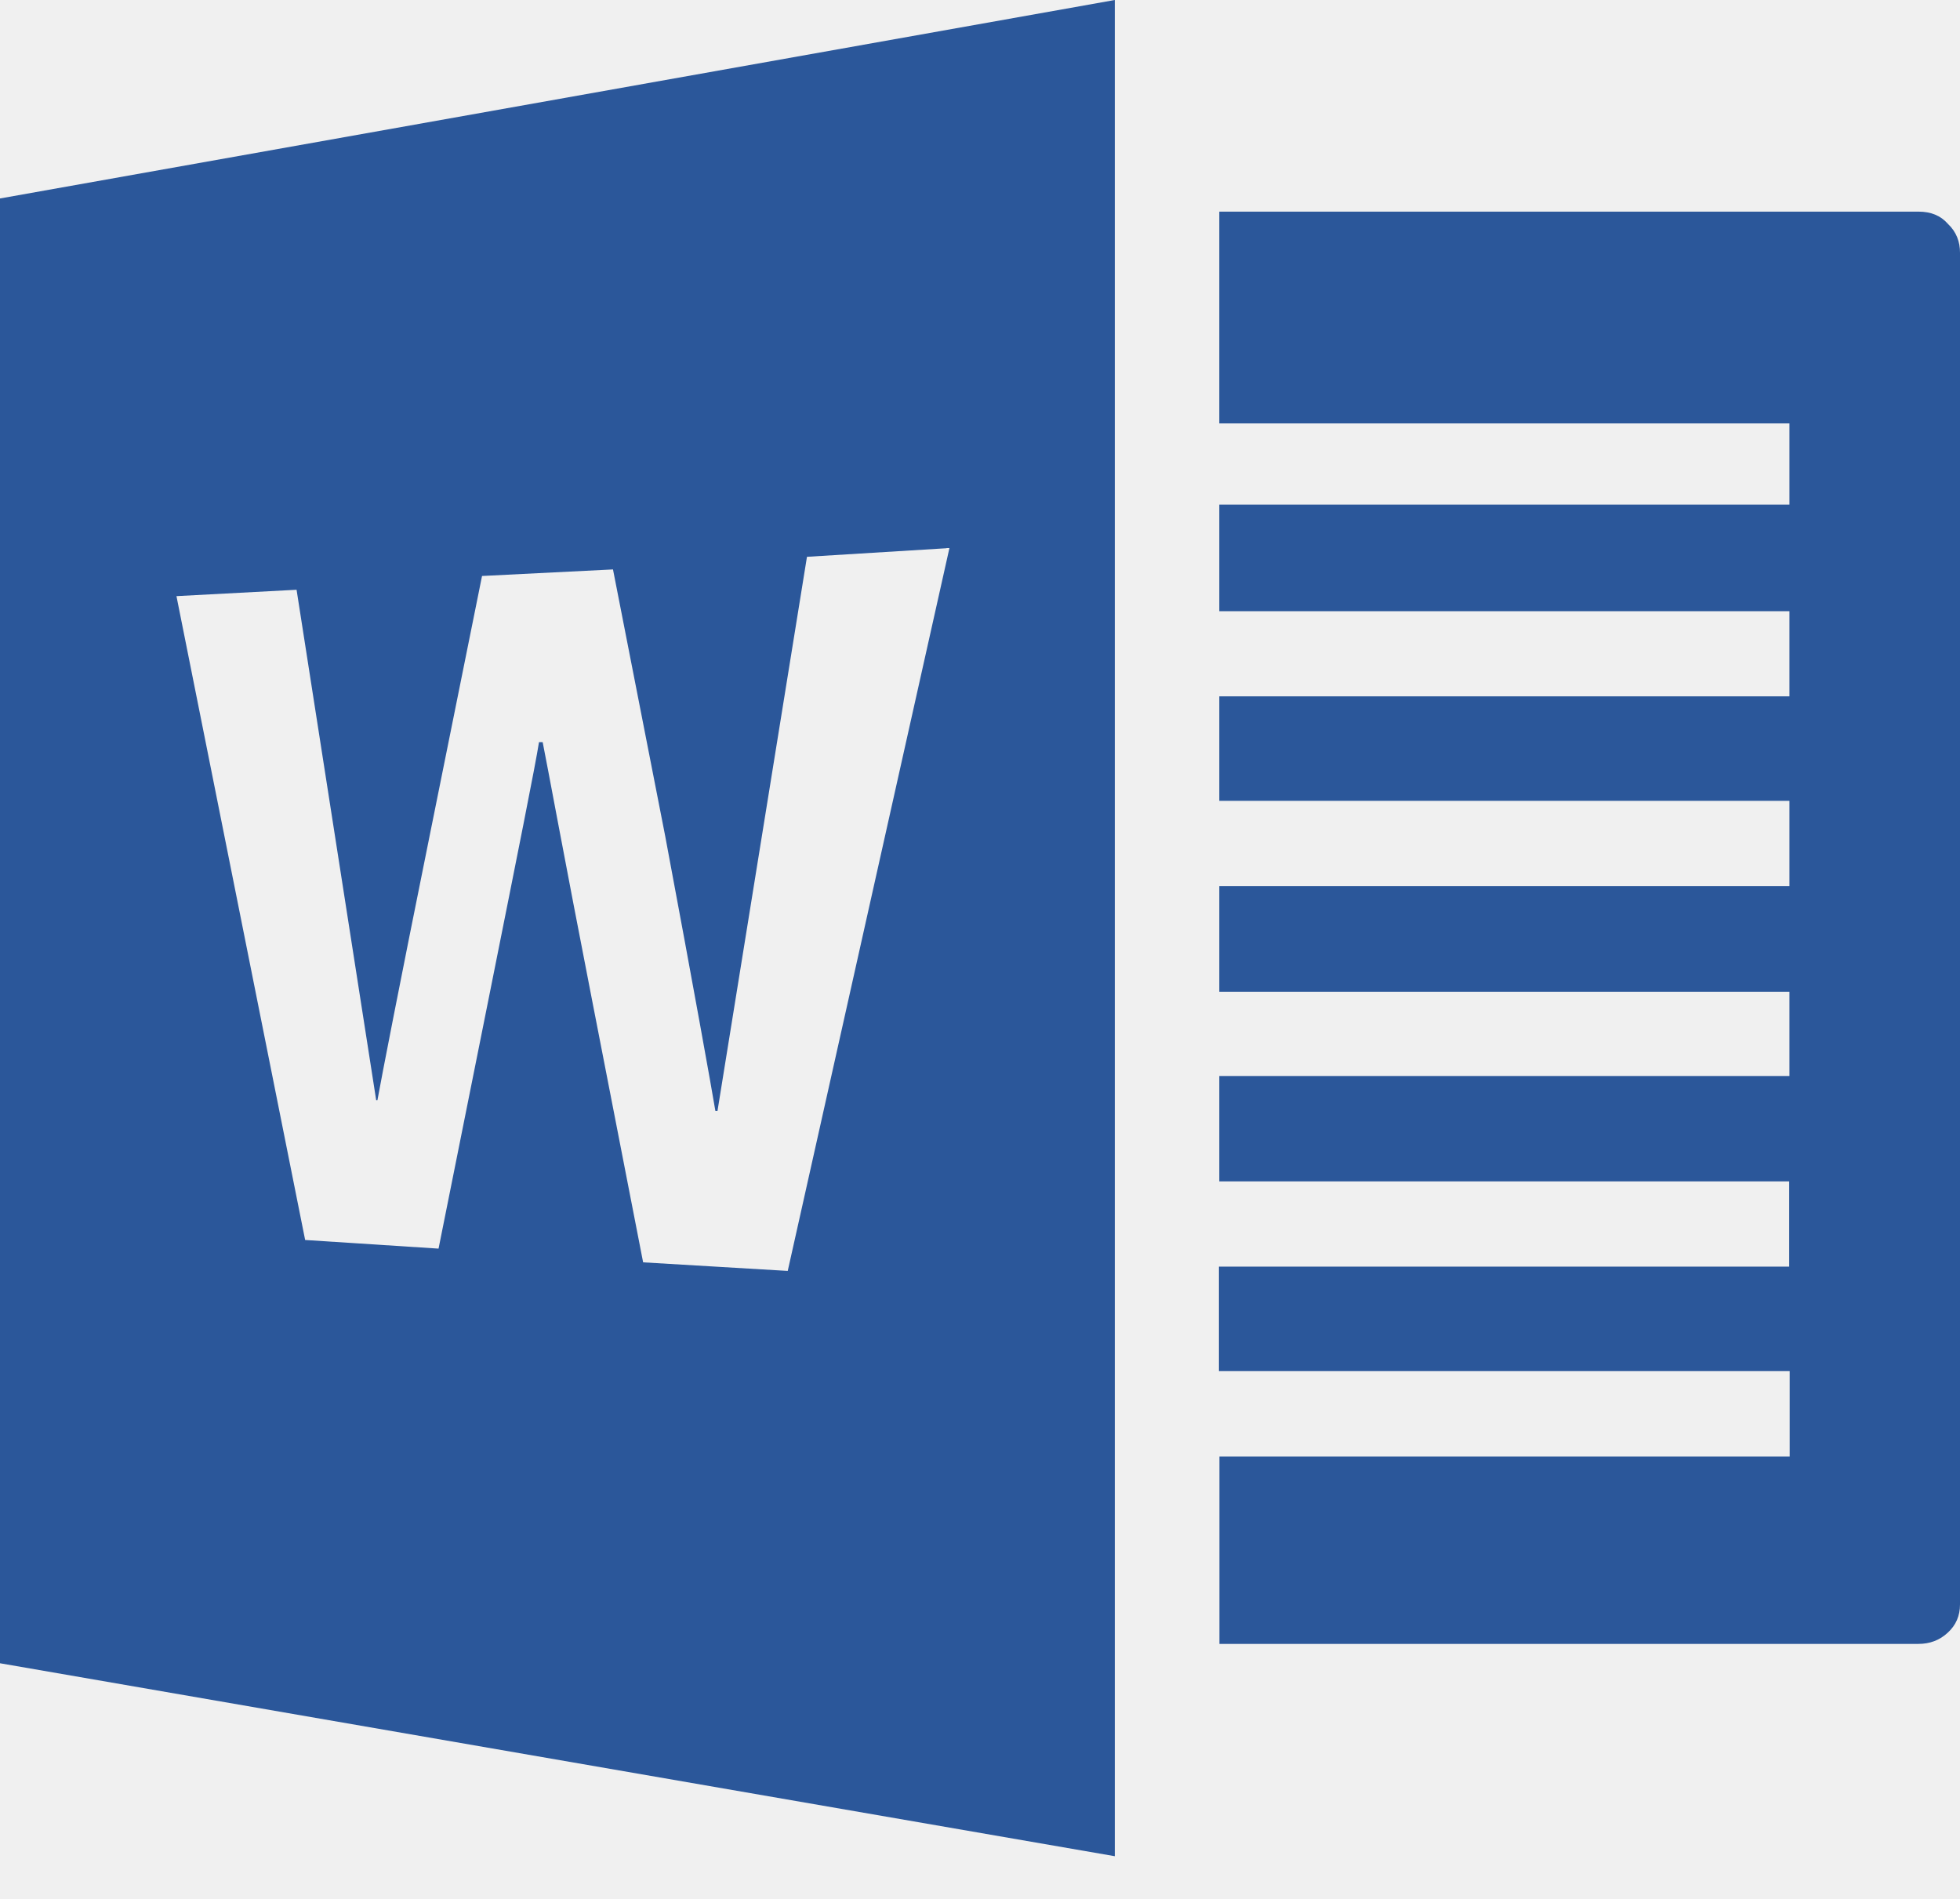
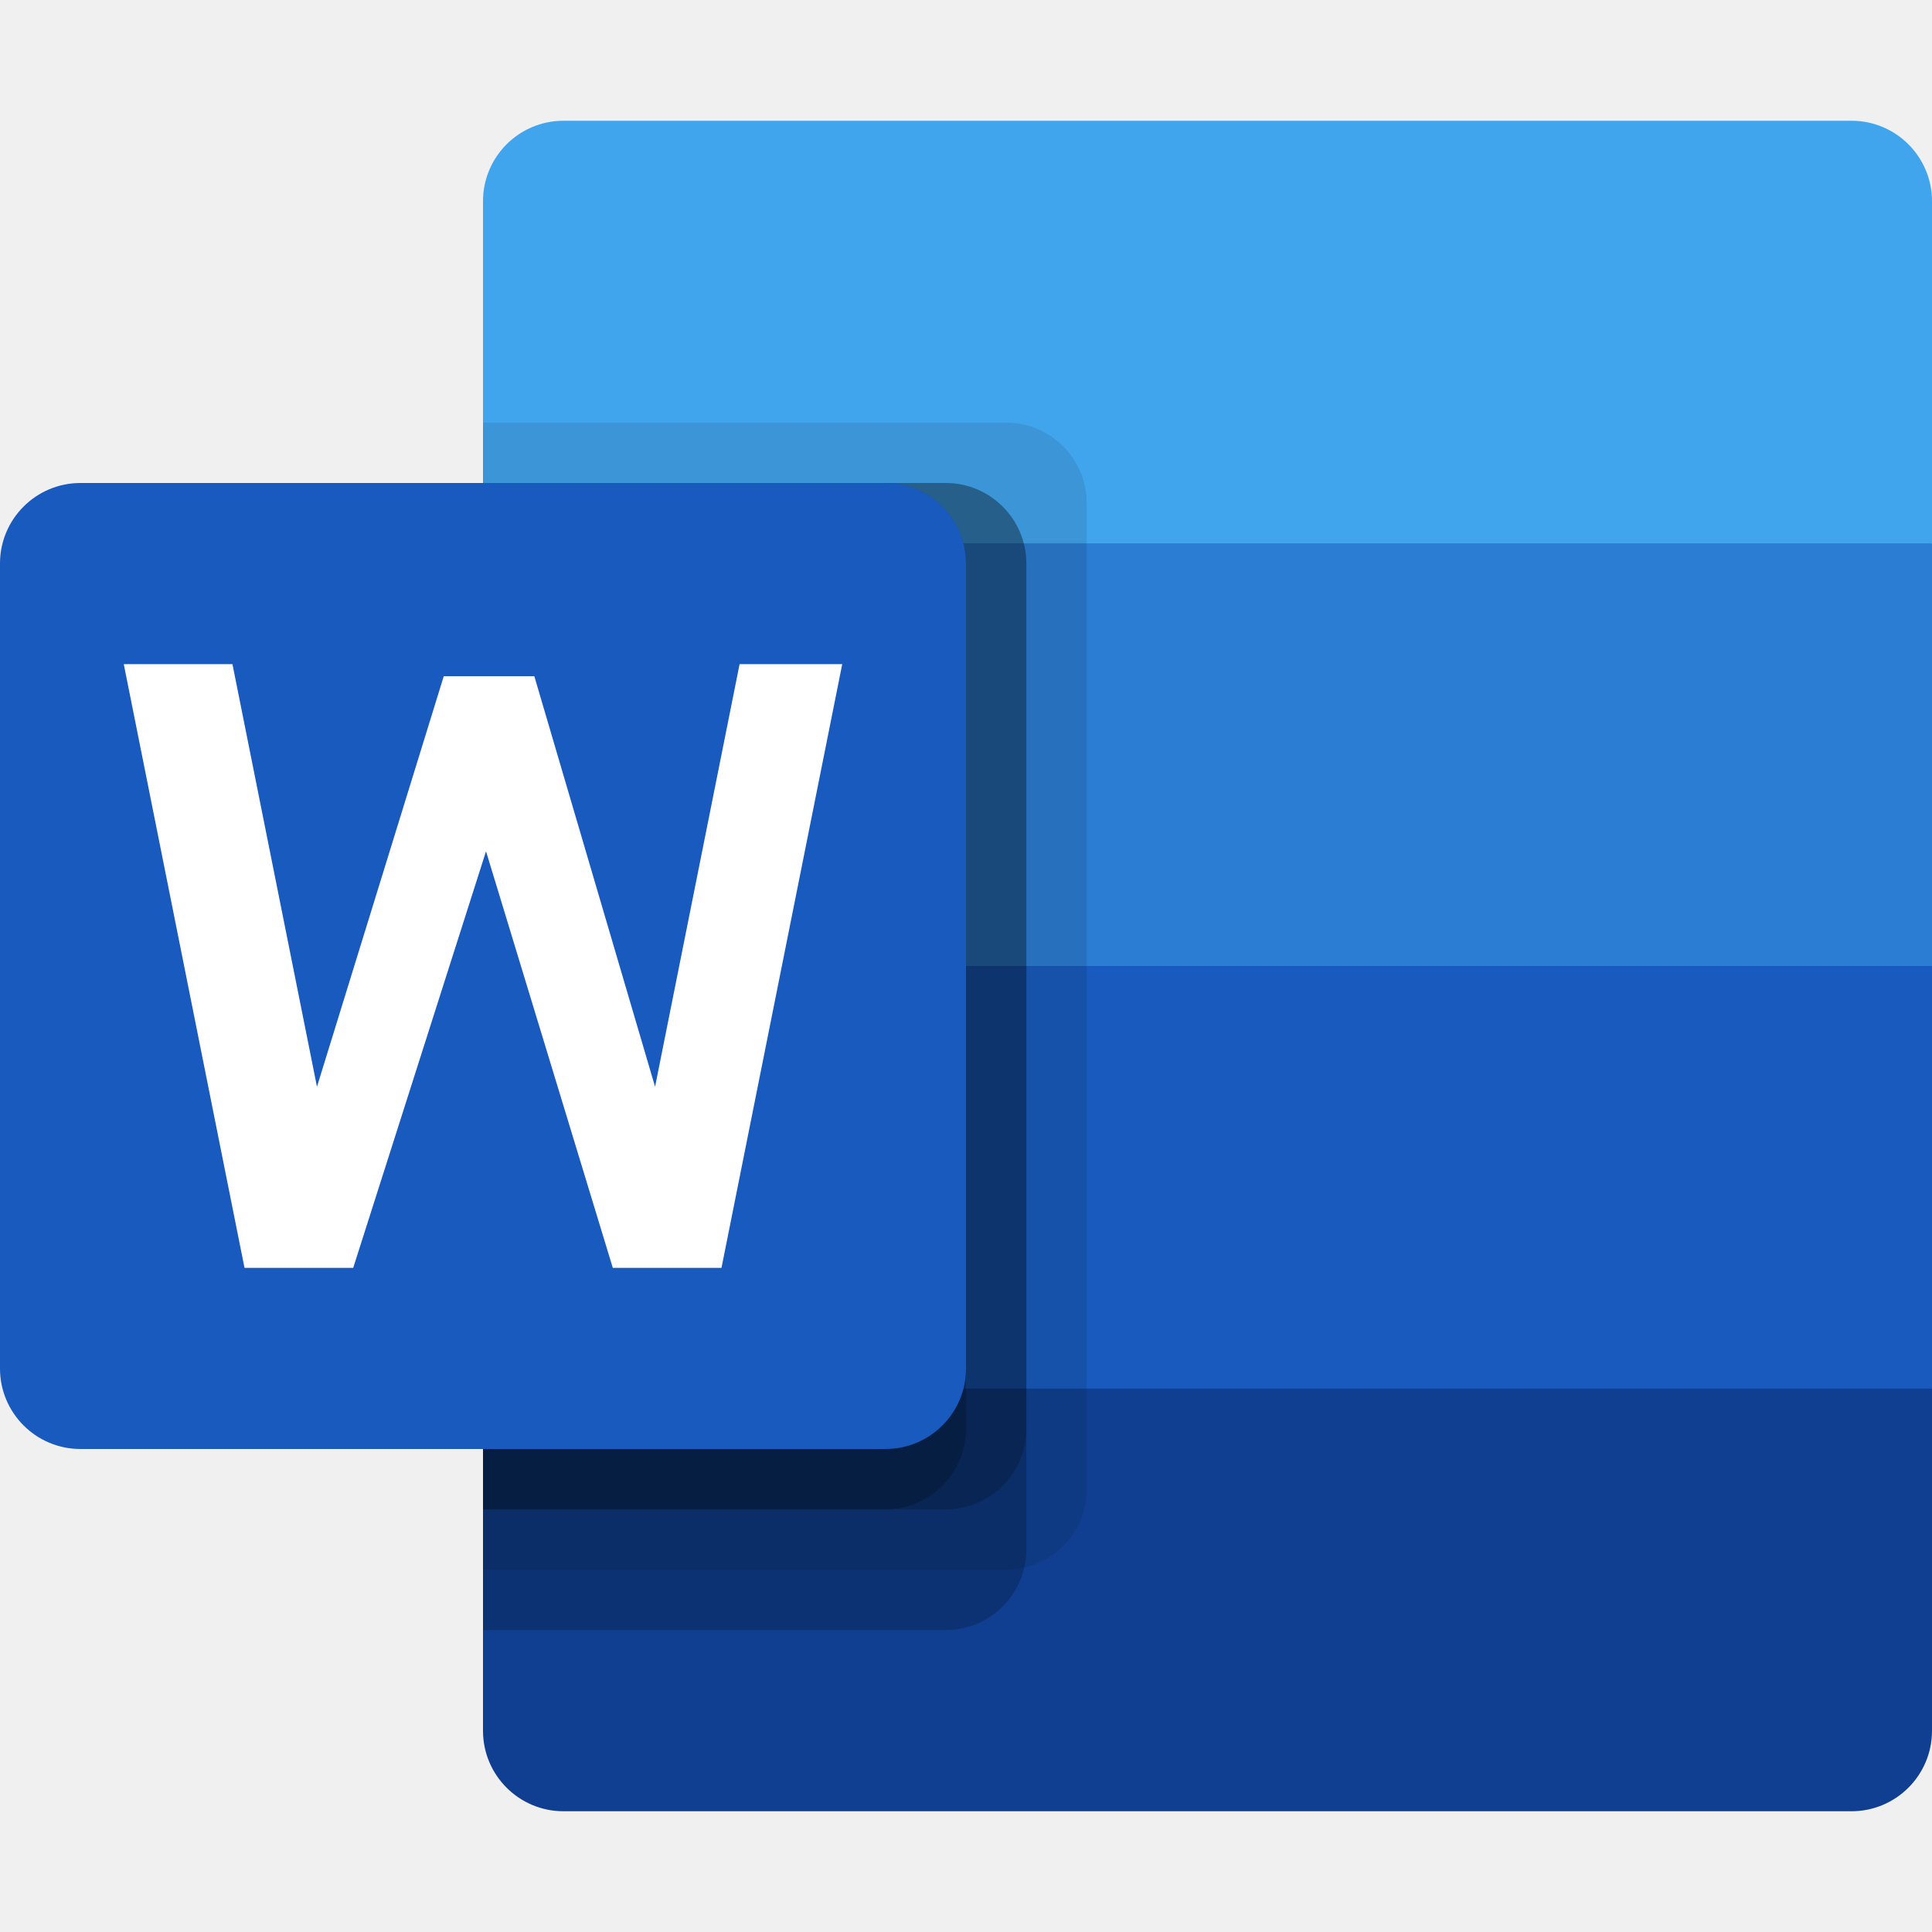
- <svg xmlns="http://www.w3.org/2000/svg" width="32px" height="31px" viewBox="0 0 32 31" version="1.1">
-   <g id="sci-Tasks-roadmap" stroke="none" stroke-width="1" fill="none" fill-rule="evenodd">
-     <g id="Create-XLSX-file-dialog" transform="translate(-71, -173)" fill="#2B579A">
-       <g id="Type" transform="translate(56, 164)">
-         <g id="Button-1">
-           <path d="M47,13.128 L47,35.192 C47,35.38 46.933,35.532 46.801,35.653 C46.667,35.778 46.507,35.837 46.321,35.837 L34.909,35.837 L34.909,32.777 L44.219,32.777 L44.219,31.384 L34.901,31.384 L34.901,29.678 L44.211,29.678 L44.211,28.286 L34.907,28.286 L34.907,26.566 L44.215,26.566 L44.215,25.19 L34.907,25.19 L34.907,23.466 L44.215,23.466 L44.215,22.074 L34.907,22.074 L34.907,20.368 L44.215,20.368 L44.215,18.978 L34.907,18.978 L34.907,17.238 L44.215,17.238 L44.215,15.912 L34.907,15.912 L34.907,12.455 L46.324,12.455 C46.523,12.455 46.684,12.519 46.801,12.653 C46.941,12.785 47.001,12.947 47,13.128 Z M33.201,9.005 L33.201,39.303 L15,36.153 L15,12.24 L33.201,9 L33.201,9.005 Z M30.454,17.95 L28.175,18.09 L26.714,27.137 L26.68,27.137 C26.608,26.709 26.34,25.21 25.86,22.647 L25.008,18.296 L22.87,18.403 L22.014,22.647 C21.514,25.119 21.235,26.558 21.162,26.962 L21.142,26.962 L19.842,18.628 L17.881,18.732 L19.982,29.243 L22.16,29.384 L22.98,25.293 C23.46,22.893 23.74,21.498 23.8,21.116 L23.86,21.116 C23.942,21.523 24.202,22.949 24.68,25.397 L25.5,29.608 L27.861,29.748 L30.501,17.947 L30.454,17.947 L30.454,17.95 Z" id="ms-word-2B579A" />
-         </g>
-       </g>
-     </g>
-   </g>
+ <svg xmlns="http://www.w3.org/2000/svg" viewBox="0 0 32 32">
+   <path d="M30.667,2H9.333A1.333,1.333,0,0,0,8,3.333V9l12,3.5L32,9V3.333A1.333,1.333,0,0,0,30.667,2Z" fill="#41a5ee" />
+   <polygon points="32 9 8 9 8 16 20 19.5 32 16 32 9" fill="#2b7cd3" />
+   <polygon points="32 16 8 16 8 23 20 26.5 32 23 32 16" fill="#185abd" />
+   <path d="M32,23H8v5.667A1.333,1.333,0,0,0,9.333,30H30.667A1.333,1.333,0,0,0,32,28.667Z" fill="#103f91" />
+   <path d="M16.667,7H8V26h8.667A1.337,1.337,0,0,0,18,24.667V8.333A1.337,1.337,0,0,0,16.667,7Z" opacity="0.1" />
+   <path d="M15.667,8H8V27h7.667A1.337,1.337,0,0,0,17,25.667V9.333A1.337,1.337,0,0,0,15.667,8Z" opacity="0.2" />
+   <path d="M15.667,8H8V25h7.667A1.337,1.337,0,0,0,17,23.667V9.333A1.337,1.337,0,0,0,15.667,8Z" opacity="0.2" />
+   <path d="M14.667,8H8V25h6.667A1.337,1.337,0,0,0,16,23.667V9.333A1.337,1.337,0,0,0,14.667,8Z" opacity="0.2" />
+   <rect y="8" width="16" height="16" rx="1.333" fill="#185abd" />
+   <path d="M11.95,21h-1.8l-2.1-6.9L5.85,21H4.05l-2-10h1.8l1.4,7,2.1-6.8h1.5l2,6.8,1.4-7h1.7Z" fill="#fff" />
+   <rect width="32" height="32" fill="none" />
</svg>
